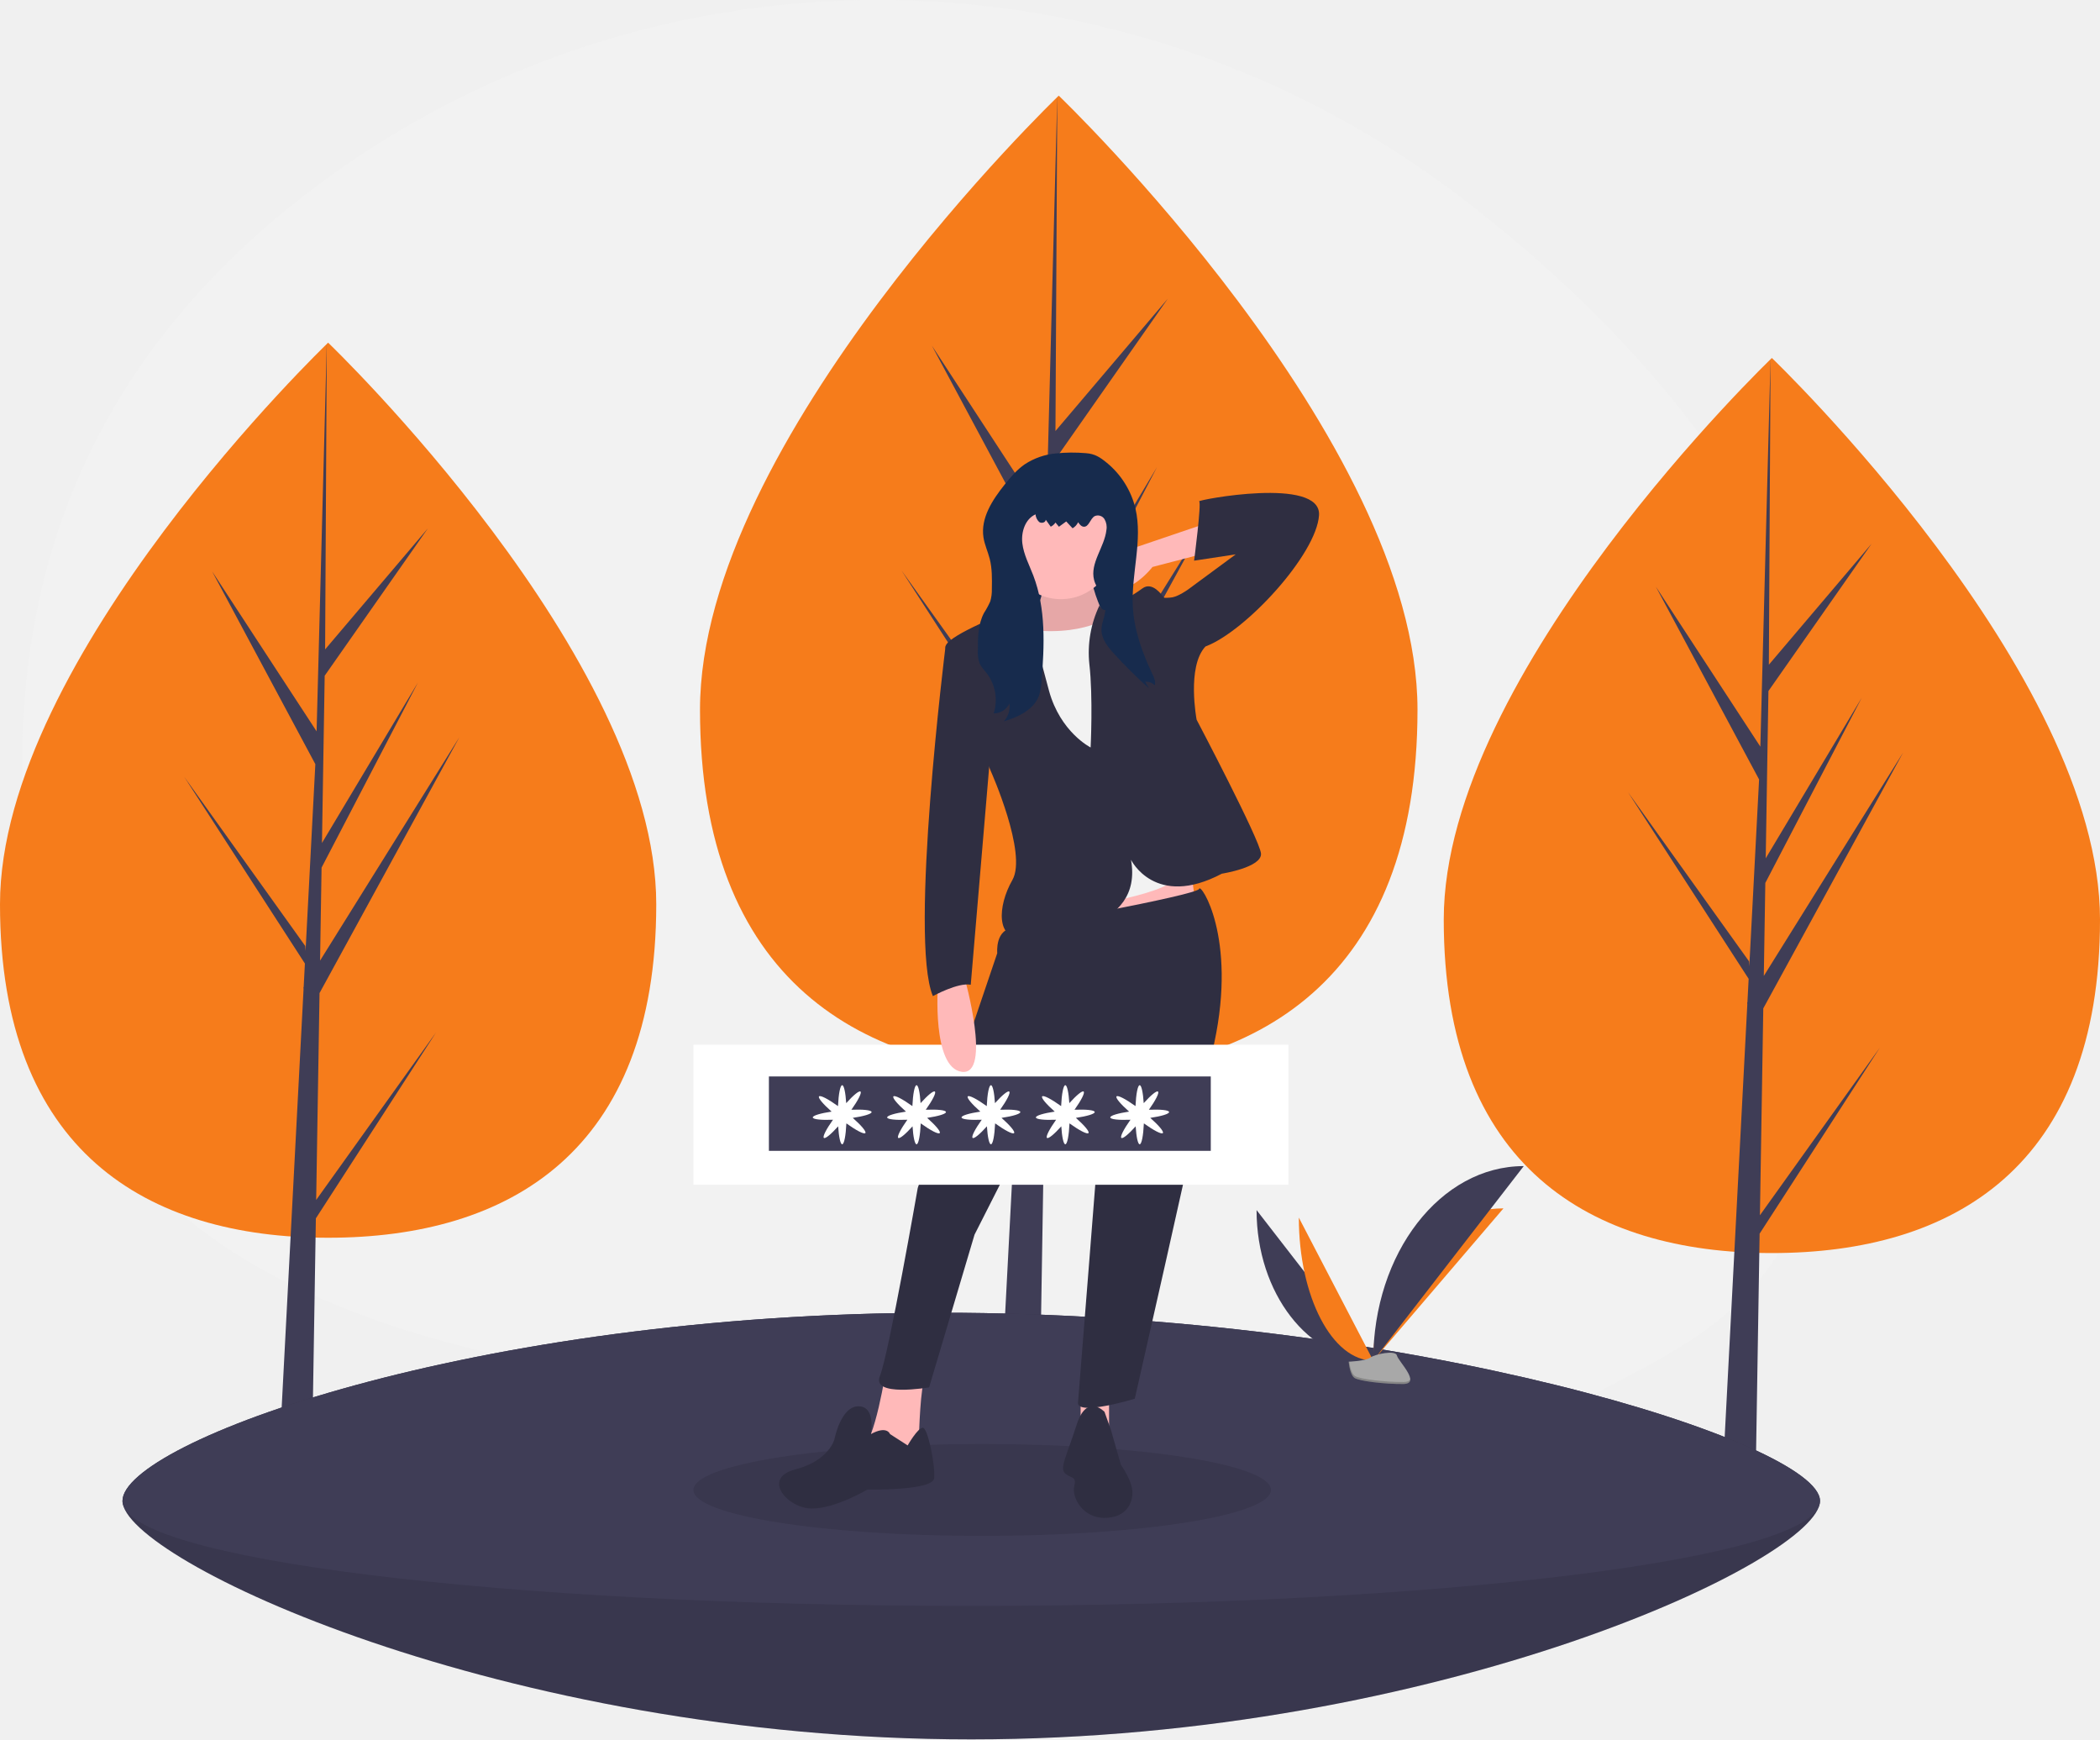
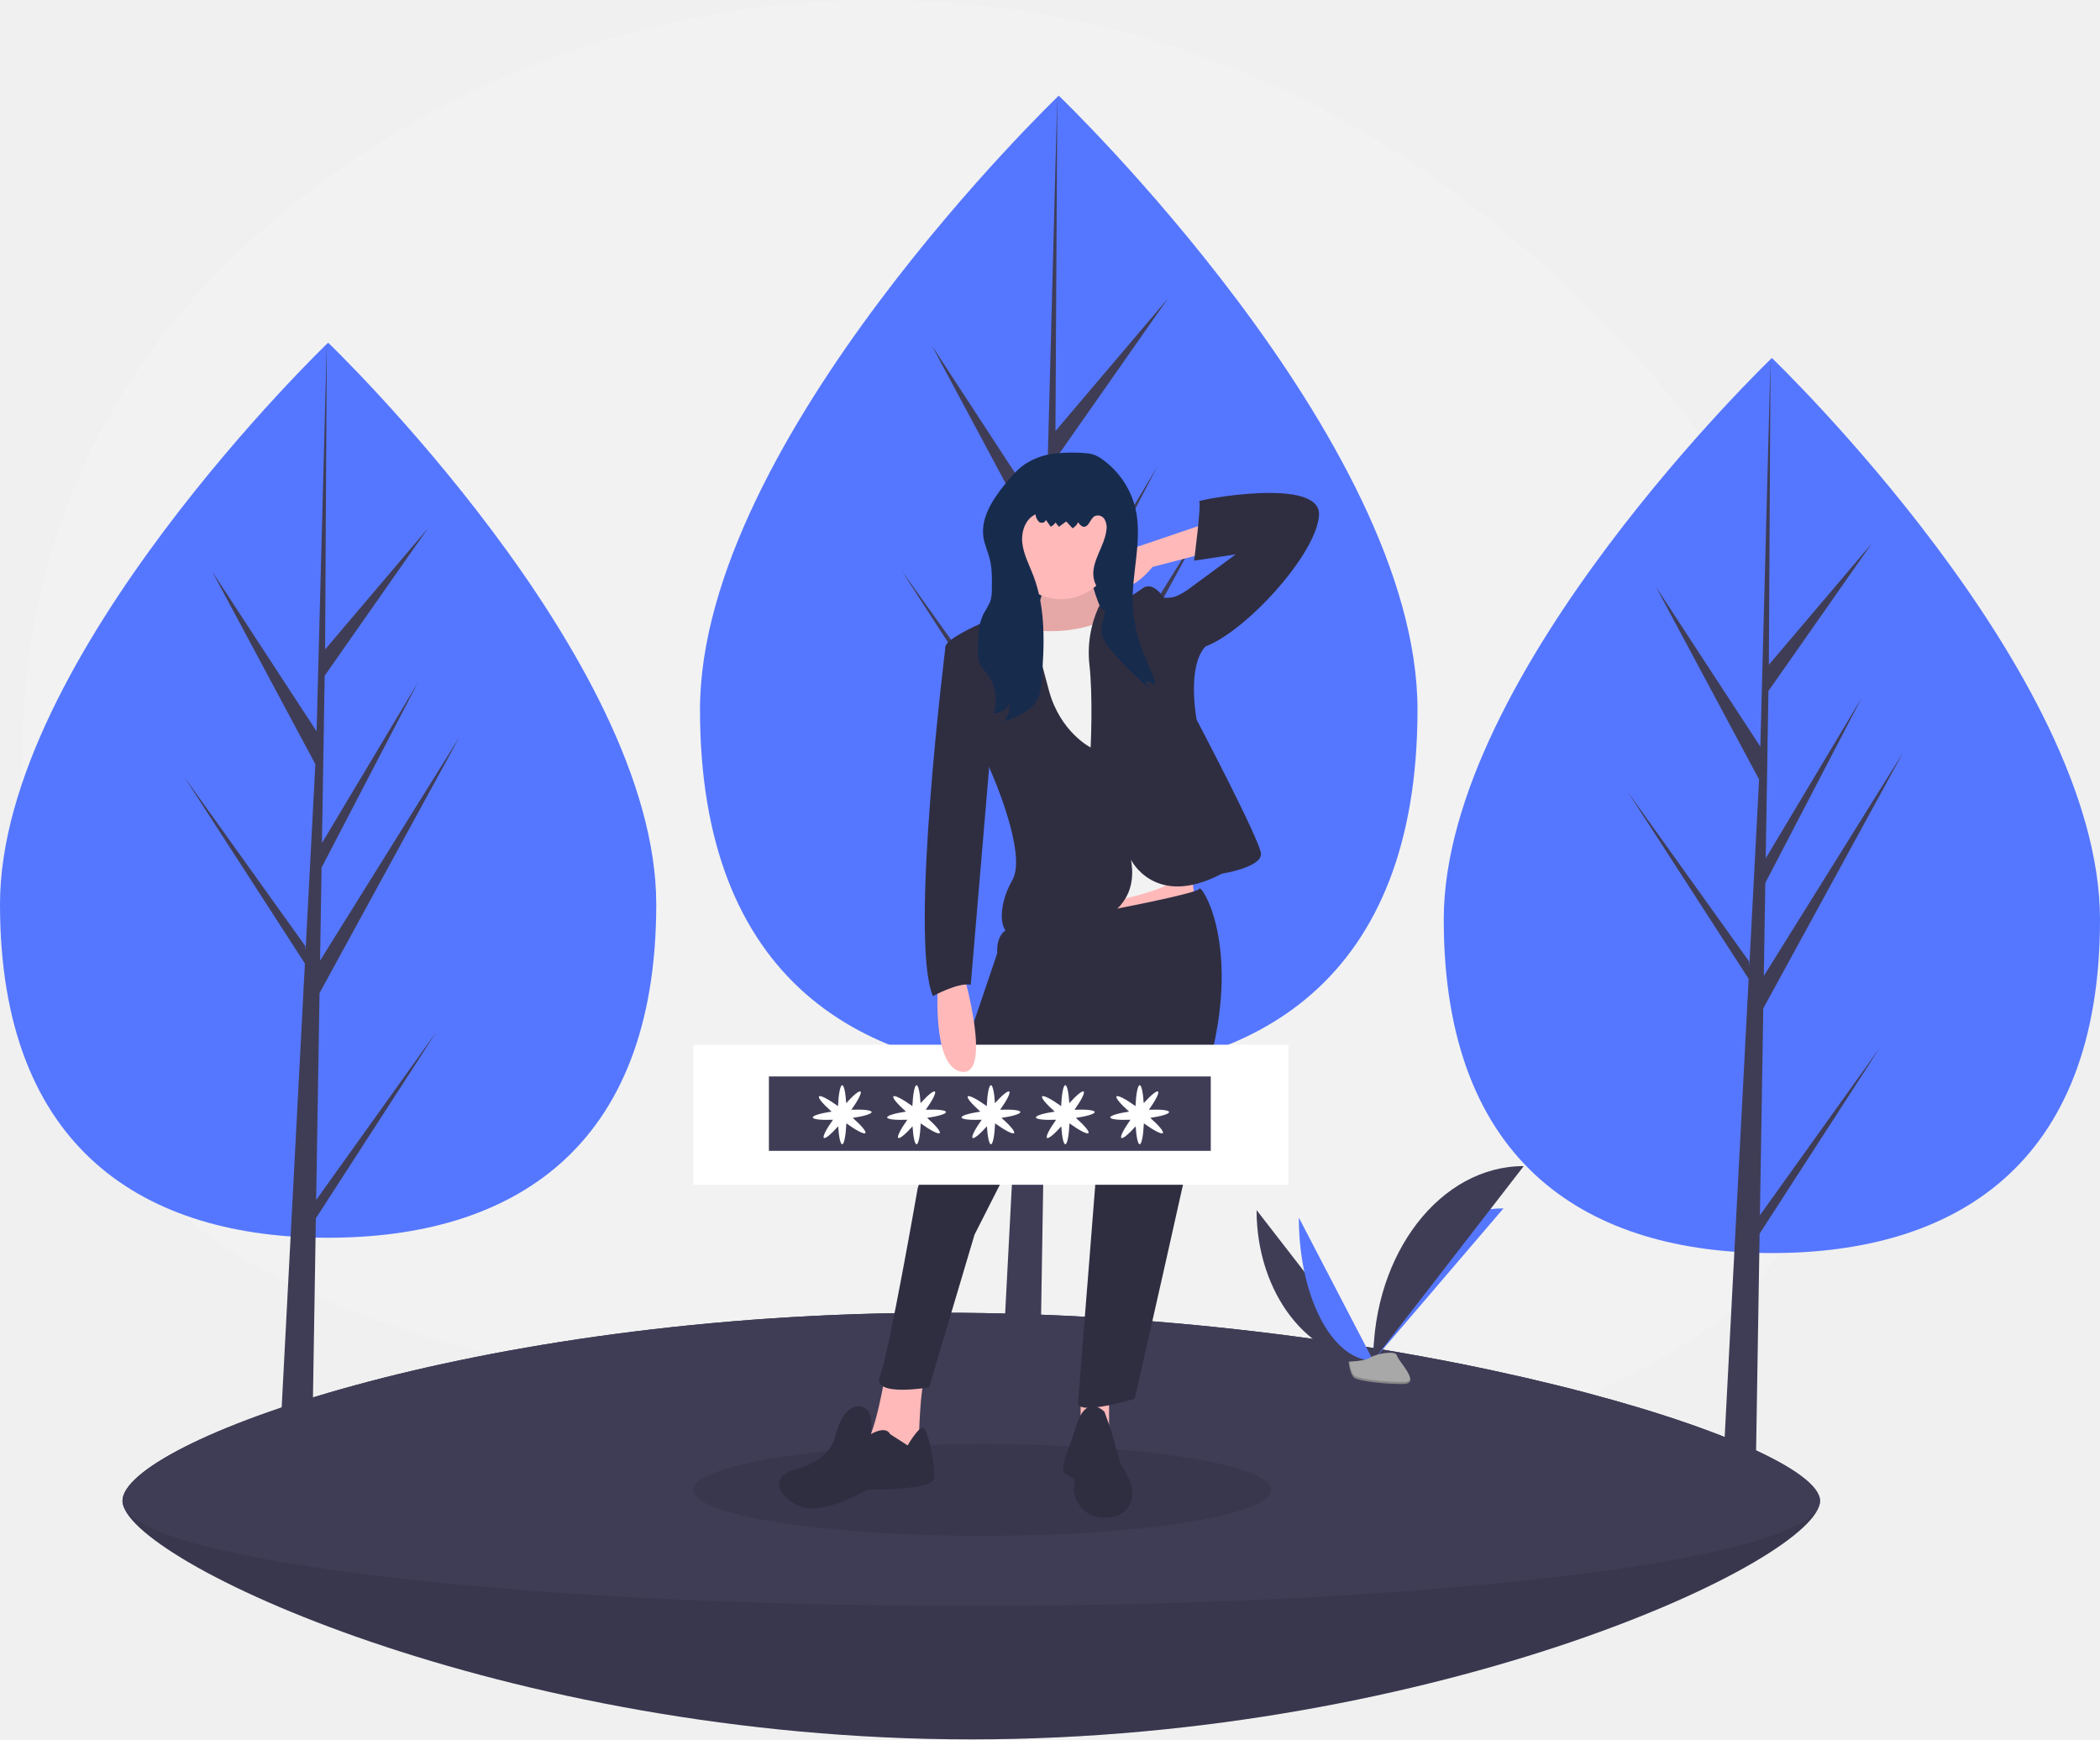
<svg xmlns="http://www.w3.org/2000/svg" id="f7dcc58f-beb5-4050-9d04-9a029c12a87b" data-name="Layer 1" width="960" height="794.981" viewBox="0 0 960 794.981">
  <path d="M968.81,506.952c-5.27,45.15-16.22,81.4-31.25,110.31-20,38.52-54.21,54.04-84.77,70.28a193.277,193.277,0,0,1-27.46,11.94c-55.61,19.3-117.85,14.18-166.74,3.99a657.297,657.297,0,0,0-104.09-13.16q-14.97-.675-29.97-.67c-15.42.02-293.07,5.29-360.67-131.57-16.69-33.76-28.13-75-32.24-125.27-11.63-142.12,52.29-235.46,134.74-296.47,155.97-115.41,369.76-110.57,523.43,7.88C892.15,223.112,987.99,342.522,968.81,506.952Z" transform="translate(-120 -52.50941)" fill="#f2f2f2" />
-   <path d="M420,465.807c0,112.967-67.157,152.411-150,152.411s-150-39.444-150-152.411S270,209.127,270,209.127,420,352.839,420,465.807Z" transform="translate(-120 -52.50941)" fill="#f67c1b" />
+   <path d="M420,465.807c0,112.967-67.157,152.411-150,152.411s-150-39.444-150-152.411S270,209.127,270,209.127,420,352.839,420,465.807Z" transform="translate(-120 -52.50941)" fill="#57f" />
  <polygon points="144.536 548.428 146.072 453.884 210.006 336.921 146.313 439.053 147.003 396.543 191.066 311.921 147.186 385.293 147.186 385.293 148.428 308.836 195.612 241.466 148.623 296.813 149.399 156.618 144.522 342.211 144.923 334.555 96.951 261.126 144.154 349.252 139.684 434.642 139.551 432.375 84.248 355.102 139.383 440.382 138.824 451.061 138.724 451.221 138.77 452.098 127.43 668.739 142.581 668.739 144.399 556.84 199.399 471.769 144.536 548.428" fill="#3f3d56" />
-   <path d="M1080,472.807c0,112.967-67.157,152.411-150,152.411s-150-39.444-150-152.411S930,216.127,930,216.127,1080,359.839,1080,472.807Z" transform="translate(-120 -52.50941)" fill="#f67c1b" />
+   <path d="M1080,472.807c0,112.967-67.157,152.411-150,152.411s-150-39.444-150-152.411S930,216.127,930,216.127,1080,359.839,1080,472.807Z" transform="translate(-120 -52.50941)" fill="#57f" />
  <polygon points="804.536 555.428 806.072 460.884 870.006 343.921 806.313 446.053 807.003 403.543 851.066 318.921 807.186 392.293 807.186 392.293 808.428 315.836 855.612 248.466 808.623 303.813 809.399 163.618 804.522 349.211 804.923 341.555 756.951 268.126 804.154 356.252 799.684 441.642 799.551 439.375 744.248 362.102 799.383 447.382 798.824 458.061 798.724 458.221 798.77 459.098 787.43 675.739 802.581 675.739 804.399 563.84 859.399 478.769 804.536 555.428" fill="#3f3d56" />
-   <path d="M768,376.864c0,123.511-73.425,166.636-164,166.636S440,500.375,440,376.864,604,96.228,604,96.228,768,253.353,768,376.864Z" transform="translate(-120 -52.50941)" fill="#f67c1b" />
+   <path d="M768,376.864c0,123.511-73.425,166.636-164,166.636S440,500.375,440,376.864,604,96.228,604,96.228,768,253.353,768,376.864Z" transform="translate(-120 -52.50941)" fill="#57f" />
  <polygon points="478.026 472.098 479.705 368.73 549.606 240.85 479.969 352.515 480.724 306.037 528.899 213.517 480.923 293.737 480.923 293.737 482.281 210.144 533.869 136.486 482.495 196.999 483.343 43.719 478.011 246.634 478.449 238.263 426 157.981 477.608 254.332 472.721 347.692 472.576 345.213 412.111 260.729 472.393 353.968 471.781 365.643 471.672 365.819 471.722 366.777 459.323 603.638 475.889 603.638 477.876 481.295 538.01 388.284 478.026 472.098" fill="#3f3d56" />
  <path d="M952,738.491c0,26.51-173.714,109-388,109s-388-82.49-388-109,159.714-86,374-86S952,711.981,952,738.491Z" transform="translate(-120 -52.50941)" fill="#3f3d56" />
  <path d="M952,738.491c0,26.51-173.714,109-388,109s-388-82.49-388-109,159.714-86,374-86S952,711.981,952,738.491Z" transform="translate(-120 -52.50941)" opacity="0.1" />
  <path d="M952,738.491c0,26.51-173.714,48-388,48s-388-21.49-388-48,159.714-86,374-86S952,711.981,952,738.491Z" transform="translate(-120 -52.50941)" fill="#3f3d56" />
  <path d="M694.429,605.571c0,38.029,23.857,68.802,53.341,68.802" transform="translate(-120 -52.50941)" fill="#3f3d56" />
-   <path d="M747.769,674.373c0-38.456,26.623-69.575,59.525-69.575" transform="translate(-120 -52.50941)" fill="#f67c1b" />
-   <path d="M713.755,609.019c0,36.124,15.213,65.354,34.014,65.354" transform="translate(-120 -52.50941)" fill="#f67c1b" />
+   <path d="M747.769,674.373c0-38.456,26.623-69.575,59.525-69.575" transform="translate(-120 -52.50941)" fill="#57f" />
+   <path d="M713.755,609.019c0,36.124,15.213,65.354,34.014,65.354" transform="translate(-120 -52.50941)" fill="#57f" />
  <path d="M747.769,674.373c0-49.139,30.773-88.901,68.802-88.901" transform="translate(-120 -52.50941)" fill="#3f3d56" />
  <path d="M736.548,674.858s7.565-.233,9.844-1.856,11.636-3.562,12.202-.958,11.368,12.949,2.828,13.018-19.844-1.33-22.119-2.716S736.548,674.858,736.548,674.858Z" transform="translate(-120 -52.50941)" fill="#a8a8a8" />
  <path d="M761.574,684.155c-8.54.069-19.844-1.33-22.119-2.716-1.733-1.056-2.423-4.843-2.654-6.59-.16.007-.253.01-.253.01s.479,6.101,2.755,7.487,13.579,2.785,22.119,2.716c2.465-.02,3.317-.897,3.27-2.196C764.349,683.65,763.409,684.14,761.574,684.155Z" transform="translate(-120 -52.50941)" opacity="0.2" />
  <ellipse cx="449" cy="680.981" rx="132" ry="21" opacity="0.1" />
  <rect x="494" y="633.981" width="13" height="30" fill="#ffb9b9" />
  <rect x="458" y="228.981" width="50" height="90" fill="#172b4d" />
  <polygon points="544.721 399.312 546.451 413.157 500.88 427.001 495.111 401.62 544.721 399.312" fill="#ffb9b9" />
  <path d="M597.229,318.569s-1.154,10.383-3.461,10.383-10.383,4.038-10.383,4.038l-2.307,10.96,16.152,9.807,26.535-2.884,7.499-11.537-7.499-7.499s-6.345-13.844-4.038-16.729S597.229,318.569,597.229,318.569Z" transform="translate(-120 -52.50941)" fill="#ffb9b9" />
  <path d="M597.229,318.569s-1.154,10.383-3.461,10.383-10.383,4.038-10.383,4.038l-2.307,10.96,16.152,9.807,26.535-2.884,7.499-11.537-7.499-7.499s-6.345-13.844-4.038-16.729S597.229,318.569,597.229,318.569Z" transform="translate(-120 -52.50941)" opacity="0.1" />
  <path d="M525.122,677.948s-5.192,34.611-11.537,36.919,24.228,6.345,24.228,6.345l2.307-12.691s.577-23.074,2.884-26.535S525.122,677.948,525.122,677.948Z" transform="translate(-120 -52.50941)" fill="#ffb9b9" />
  <path d="M583.961,476.627s83.644-14.998,84.221-17.882,17.306,21.92,6.922,70.376S638.762,691.793,638.762,691.793s-26.535,8.076-25.958,1.731,9.23-116.524,9.23-116.524L616.265,530.274l-9.807,5.769L565.502,616.802,544.735,686.601s-26.535,4.615-22.497-5.192,17.306-85.951,17.306-85.951l36.342-107.295S574.731,476.627,583.961,476.627Z" transform="translate(-120 -52.50941)" fill="#2f2e41" />
  <circle cx="485.016" cy="249.619" r="24.228" fill="#ffb9b9" />
  <path d="M630.109,332.413s-11.537,10.96-38.649,8.076,7.499,61.723,7.499,61.723L609.919,467.397s48.456-5.769,50.186-16.729S630.109,332.413,630.109,332.413Z" transform="translate(-120 -52.50941)" fill="#f2f2f2" />
  <path d="M618.572,394.137s-13.844-6.922-19.036-25.958-9.807-38.649-12.691-38.072c-2.435.487-25.021,9.199-32.341,15.024-1.35,1.074-2.18,2.05-2.27,2.858-.577,5.192,20.767,57.108,20.767,57.108s16.729,37.495,9.807,49.609-7.499,27.689,5.192,26.535,54.801-3.461,49.033-35.765c0,0,10.96,22.497,41.533,6.345,0,0,18.459-2.884,17.882-9.23S667.028,381.446,667.028,381.446s-4.615-24.228,4.038-33.458l-19.613-23.074s-4.615-6.922-9.23-3.461-14.998,9.23-16.729,9.807-2.868-2.073-2.868-2.073a50.154,50.154,0,0,0-4.631,26.878C619.726,371.062,618.572,394.137,618.572,394.137Z" transform="translate(-120 -52.50941)" fill="#2f2e41" />
  <path d="M526.853,707.945s-1.288-4.038-8.72,0c0,0,2.375-12.691-5.701-12.691S501.471,710.252,501.471,710.252s-2.307,9.807-17.882,13.844-3.461,17.882,7.499,17.882,25.382-8.653,25.382-8.653,29.996.577,30.573-5.192-2.884-23.074-5.192-23.074-6.922,8.076-6.922,8.076Z" transform="translate(-120 -52.50941)" fill="#2f2e41" />
  <path d="M624.918,697.793s-8.076-8.653-12.691,5.769-8.076,20.19-5.192,22.497,5.192,1.154,4.038,5.769,3.461,14.421,13.844,14.421,13.268-7.499,12.691-12.691-5.192-11.537-5.192-11.537l-4.615-16.152Z" transform="translate(-120 -52.50941)" fill="#2f2e41" />
  <path d="M670.489,292.033l-30.573,10.383s-27.689,16.152-15.575,19.613,22.497-10.383,22.497-10.383l26.535-6.922Z" transform="translate(-120 -52.50941)" fill="#ffb9b9" />
  <path d="M588.532,264.663c-3.63,2.487-6.52,5.893-9.267,9.329-5.583,6.983-11.052,15.323-9.677,24.157.522,3.355,2.014,6.478,2.853,9.768,1.133,4.44,1.058,9.087.977,13.669a18.459,18.459,0,0,1-.715,5.764,37.991,37.991,0,0,1-2.842,5.254c-2.778,5.175-2.846,11.323-2.849,17.197a14.666,14.666,0,0,0,.791,5.832c.759,1.766,2.171,3.151,3.342,4.675a20.165,20.165,0,0,1,3.108,18.269,7.914,7.914,0,0,0,7.19-4.534,10.024,10.024,0,0,1-2.563,8.152c6.603-1.962,13.682-5.271,16.092-11.724a24.847,24.847,0,0,0,1.185-6.776c1.282-16.188,2.014-32.981-3.791-48.146-1.857-4.852-4.385-9.548-5.008-14.706s1.281-11.118,6.019-13.248a5.464,5.464,0,0,0,1.65,3.476c1.055.783,3.005.292,3.024-1.022l2.289,3.187a5.592,5.592,0,0,0,2.174-1.896l1.569,1.921,3.337-2.428,2.898,3.125a6.166,6.166,0,0,0,2.544-2.769c.623.931,1.394,1.955,2.51,2.056,2.43.22,2.932-3.637,5.055-4.84a3.583,3.583,0,0,1,4.472,1.355,7.299,7.299,0,0,1,.9,4.943c-.879,7.932-7.647,15.17-5.64,22.894,1.128,4.343,4.929,7.826,5.215,12.305.229,3.579-1.875,6.965-1.843,10.551.038,4.203,2.941,7.772,5.776,10.875q7.568,8.284,15.931,15.792l-1.722-3.013a5.592,5.592,0,0,1,4.386,1.613c.495-1.732-.326-3.537-1.1-5.163-4.638-9.739-8.382-20.108-8.941-30.88-.777-14.973,4.606-30.18,1.194-44.78a38.655,38.655,0,0,0-13.029-20.828c-3.156-2.598-5.548-4.154-9.635-4.44a72.721,72.721,0,0,0-13.725.108A31.418,31.418,0,0,0,588.532,264.663Z" transform="translate(-120 -52.50941)" fill="#172b4d" />
  <path d="M646.838,325.491s6.345.577,9.23,0,6.922-3.461,6.922-3.461l21.92-16.152-19.036,2.884s3.461-26.535,2.307-27.112,55.955-11.537,54.801,6.345-33.458,53.071-51.917,59.993L658.952,349.719Z" transform="translate(-120 -52.50941)" fill="#2f2e41" />
  <rect x="317" y="477.491" width="272" height="64" fill="#fff" />
  <rect x="351.5" y="491.991" width="202" height="34" fill="#3f3d56" />
  <path d="M518.442,560.754c-.081-.872-3.937-1.26-9.228-1.042,3.066-4.317,4.842-7.762,4.155-8.305-.648-.512-3.3,1.701-6.529,5.296C506.535,551.881,505.826,548.5,505,548.5c-.901,0-1.662,4.023-1.913,9.551-4.493-3.231-8.122-5.128-8.68-4.421-.533.675,1.895,3.526,5.756,6.936-5.095.756-8.685,1.823-8.605,2.679.081.872,3.937,1.26,9.228,1.042-3.066,4.317-4.842,7.762-4.155,8.305.648.512,3.3-1.701,6.529-5.296C503.465,572.119,504.174,575.5,505,575.5c.901,0,1.662-4.023,1.913-9.551,4.493,3.231,8.122,5.128,8.68,4.421.533-.675-1.895-3.526-5.756-6.936C514.932,562.677,518.522,561.61,518.442,560.754Z" transform="translate(-120 -52.50941)" fill="#fff" />
  <path d="M552.442,560.754c-.081-.872-3.937-1.26-9.228-1.042,3.066-4.317,4.842-7.762,4.155-8.305-.648-.512-3.3,1.701-6.529,5.296C540.535,551.881,539.826,548.5,539,548.5c-.901,0-1.662,4.023-1.913,9.551-4.493-3.231-8.122-5.128-8.68-4.421-.533.675,1.895,3.526,5.756,6.936-5.095.756-8.685,1.823-8.605,2.679.081.872,3.937,1.26,9.228,1.042-3.066,4.317-4.842,7.762-4.155,8.305.648.512,3.3-1.701,6.529-5.296C537.465,572.119,538.174,575.5,539,575.5c.901,0,1.662-4.023,1.913-9.551,4.493,3.231,8.122,5.128,8.68,4.421.533-.675-1.895-3.526-5.756-6.936C548.932,562.677,552.522,561.61,552.442,560.754Z" transform="translate(-120 -52.50941)" fill="#fff" />
  <path d="M586.442,560.754c-.081-.872-3.937-1.26-9.228-1.042,3.066-4.317,4.842-7.762,4.155-8.305-.648-.512-3.3,1.701-6.529,5.296C574.535,551.881,573.826,548.5,573,548.5c-.901,0-1.662,4.023-1.913,9.551-4.493-3.231-8.122-5.128-8.68-4.421-.533.675,1.895,3.526,5.756,6.936-5.095.756-8.685,1.823-8.605,2.679.081.872,3.937,1.26,9.228,1.042-3.066,4.317-4.842,7.762-4.155,8.305.648.512,3.3-1.701,6.529-5.296C571.465,572.119,572.174,575.5,573,575.5c.901,0,1.662-4.023,1.913-9.551,4.493,3.231,8.122,5.128,8.68,4.421.533-.675-1.895-3.526-5.756-6.936C582.932,562.677,586.522,561.61,586.442,560.754Z" transform="translate(-120 -52.50941)" fill="#fff" />
  <path d="M620.442,560.754c-.081-.872-3.937-1.26-9.228-1.042,3.066-4.317,4.842-7.762,4.155-8.305-.648-.512-3.3,1.701-6.529,5.296C608.535,551.881,607.826,548.5,607,548.5c-.901,0-1.662,4.023-1.913,9.551-4.493-3.231-8.122-5.128-8.68-4.421-.533.675,1.895,3.526,5.756,6.936-5.095.756-8.685,1.823-8.605,2.679.081.872,3.937,1.26,9.228,1.042-3.066,4.317-4.842,7.762-4.155,8.305.648.512,3.3-1.701,6.529-5.296C605.465,572.119,606.174,575.5,607,575.5c.901,0,1.662-4.023,1.913-9.551,4.493,3.231,8.122,5.128,8.68,4.421.533-.675-1.895-3.526-5.756-6.936C616.932,562.677,620.522,561.61,620.442,560.754Z" transform="translate(-120 -52.50941)" fill="#fff" />
  <path d="M654.442,560.754c-.081-.872-3.937-1.26-9.228-1.042,3.066-4.317,4.842-7.762,4.155-8.305-.648-.512-3.3,1.701-6.529,5.296C642.535,551.881,641.826,548.5,641,548.5c-.901,0-1.662,4.023-1.913,9.551-4.493-3.231-8.122-5.128-8.68-4.421-.533.675,1.895,3.526,5.756,6.936-5.095.756-8.685,1.823-8.605,2.679.081.872,3.937,1.26,9.228,1.042-3.066,4.317-4.842,7.762-4.155,8.305.648.512,3.3-1.701,6.529-5.296C639.465,572.119,640.174,575.5,641,575.5c.901,0,1.662-4.023,1.913-9.551,4.493,3.231,8.122,5.128,8.68,4.421.533-.675-1.895-3.526-5.756-6.936C650.932,562.677,654.522,561.61,654.442,560.754Z" transform="translate(-120 -52.50941)" fill="#fff" />
  <path d="M548.773,502.585s-2.884,38.072,10.96,39.803,1.154-43.264,1.154-43.264Z" transform="translate(-120 -52.50941)" fill="#ffb9b9" />
  <path d="M556.272,346.835l-4.038,1.154s-16.729,133.83-5.769,159.788c0,0,11.537-6.345,17.306-5.192l9.23-109.025Z" transform="translate(-120 -52.50941)" fill="#2f2e41" />
</svg>
